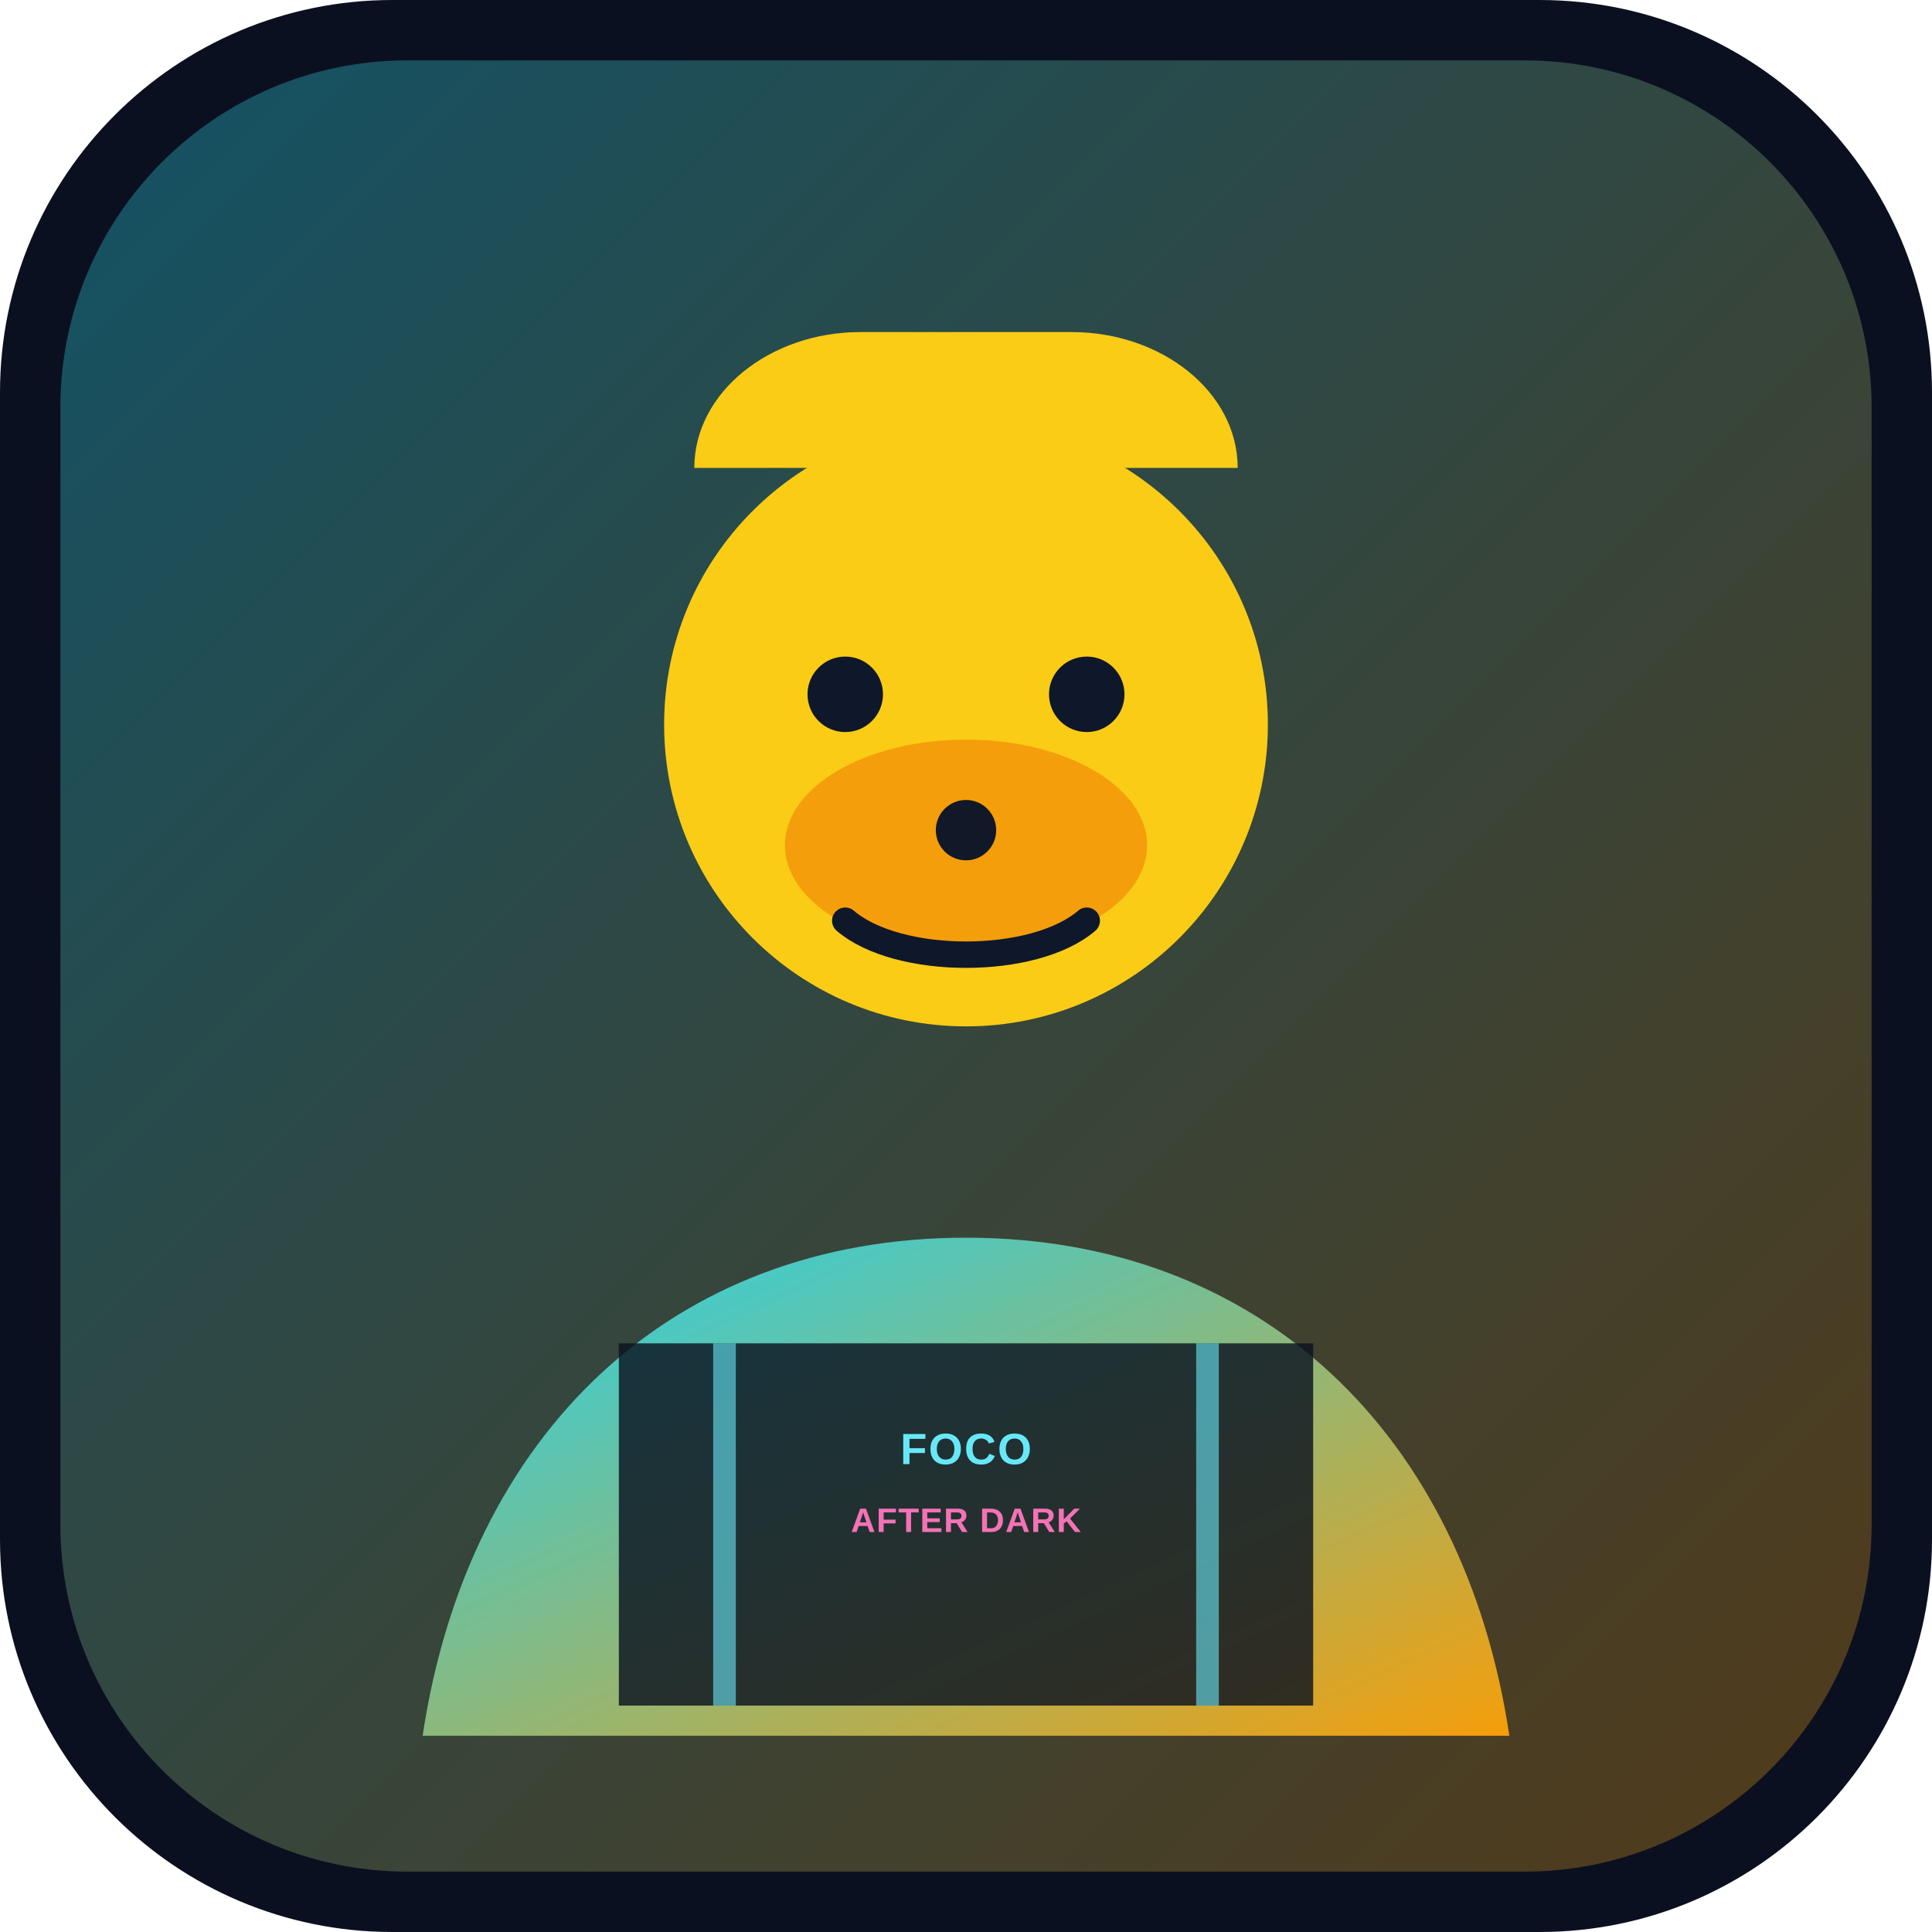
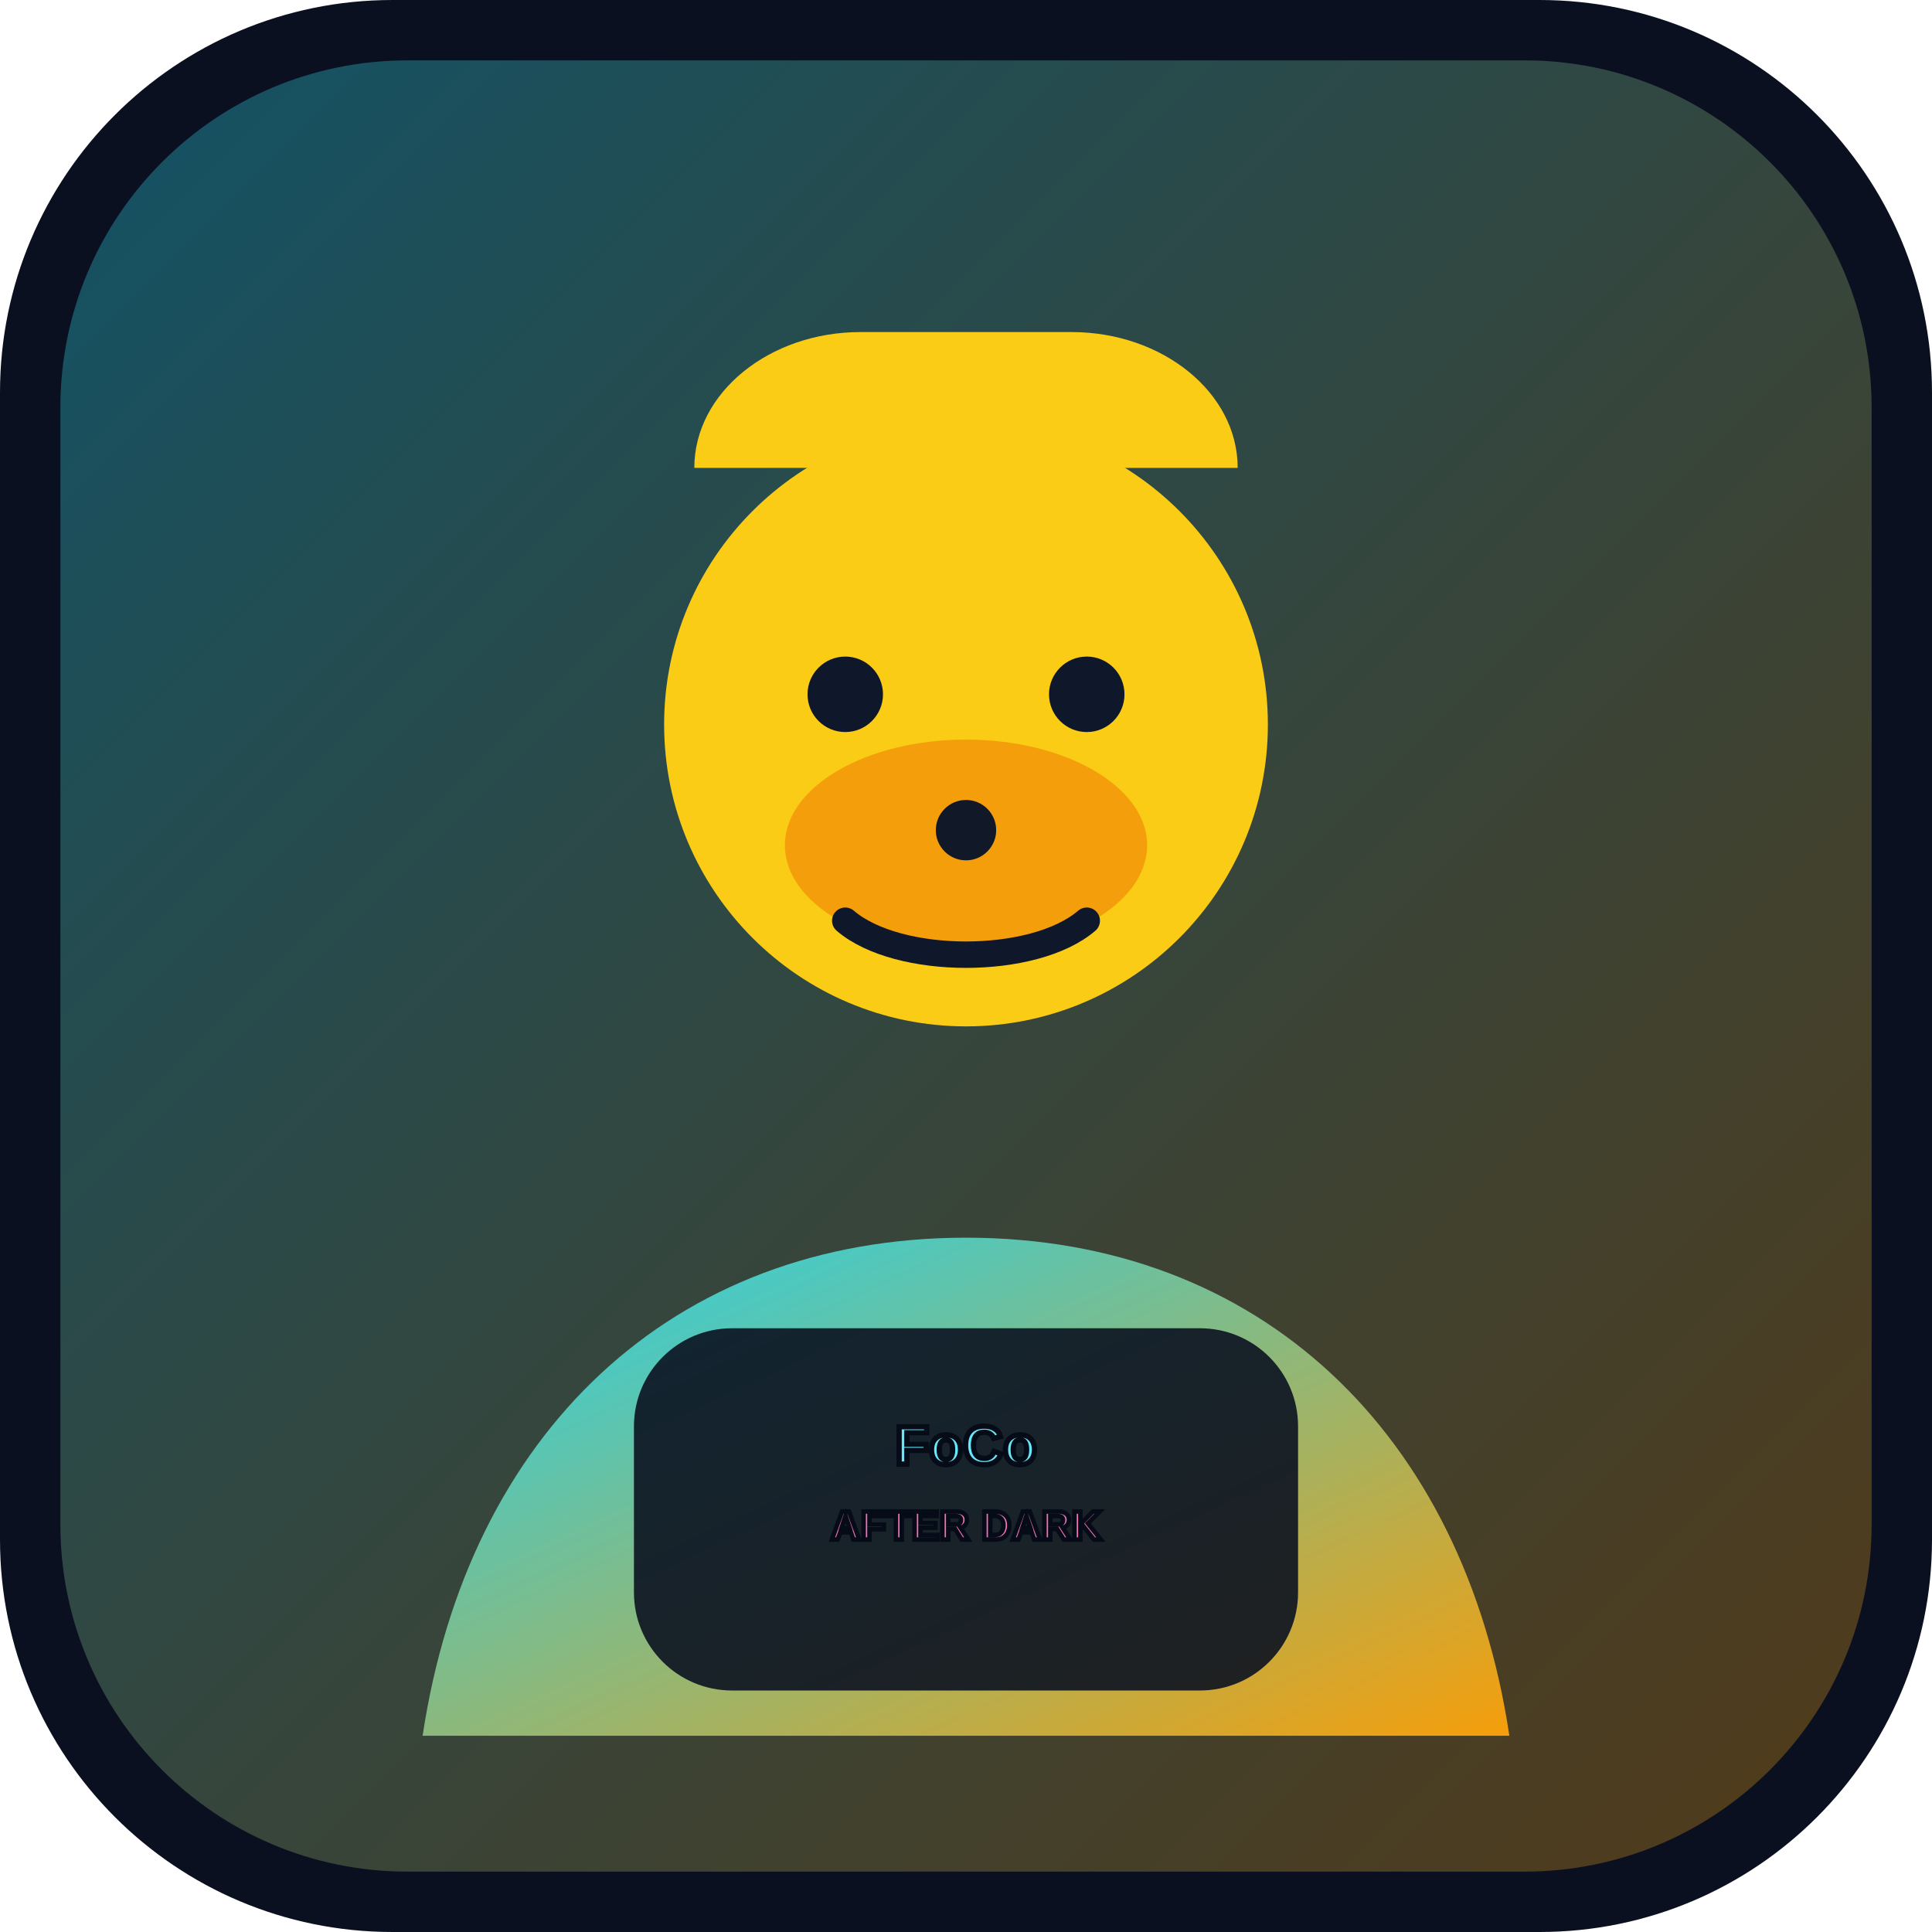
<svg xmlns="http://www.w3.org/2000/svg" viewBox="0 0 256 256" role="img" aria-label="Drunk Duck">
  <defs>
    <linearGradient id="bg" x1="0" y1="0" x2="1" y2="1">
      <stop offset="0%" stop-color="#22d3ee" stop-opacity="0.34" />
      <stop offset="100%" stop-color="#f59e0b" stop-opacity="0.30" />
    </linearGradient>
    <linearGradient id="shirt" x1="0" y1="0" x2="1" y2="1">
      <stop offset="0%" stop-color="#22d3ee" />
      <stop offset="100%" stop-color="#f59e0b" />
    </linearGradient>
  </defs>
  <rect width="256" height="256" rx="52" fill="#0b1020" />
  <rect x="8" y="8" width="240" height="240" rx="46" fill="url(#bg)" />
  <path d="M92 62c0-10 10-18 22-18h28c12 0 22 8 22 18" fill="#facc15" />
  <circle cx="128" cy="96" r="40" fill="#facc15" />
  <ellipse cx="128" cy="112" rx="24" ry="14" fill="#f59e0b" />
  <circle cx="112" cy="92" r="5" fill="#0f172a" />
  <circle cx="144" cy="92" r="5" fill="#0f172a" />
  <circle cx="128" cy="110" r="4" fill="#111827" />
  <path d="M112 122c7 6 25 6 32 0" fill="none" stroke="#0f172a" stroke-width="3.5" stroke-linecap="round" />
  <path d="M56 230c6-40 33-66 72-66s66 26 72 66" fill="url(#shirt)" />
-   <path d="M82 178h92v48H82z" fill="#0b1220" opacity="0.82" />
-   <path d="M96 178v48M160 178v48" stroke="#67e8f9" stroke-width="3" opacity="0.6" />
-   <text x="128" y="194" text-anchor="middle" font-family="Arial, sans-serif" font-size="5.8" font-weight="700" fill="#67e8f9" letter-spacing="0.22">FOCO</text>
-   <text x="128" y="203" text-anchor="middle" font-family="Arial, sans-serif" font-size="4.5" font-weight="700" fill="#f472b6" letter-spacing="0.14">AFTER DARK</text>
+   <rect x="84" y="176" width="88" height="48" rx="13" fill="#0b1220" opacity="0.9" />
+   <text x="128" y="194" text-anchor="middle" font-family="Arial, sans-serif" font-size="7.2" font-weight="700" fill="#67e8f9" stroke="#060b18" stroke-width="0.7" letter-spacing="0.10">FoCo</text>
+   <text x="128" y="204" text-anchor="middle" font-family="Arial, sans-serif" font-size="5.4" font-weight="700" fill="#f472b6" stroke="#060b18" stroke-width="0.6" letter-spacing="0.08">AFTER DARK</text>
</svg>
